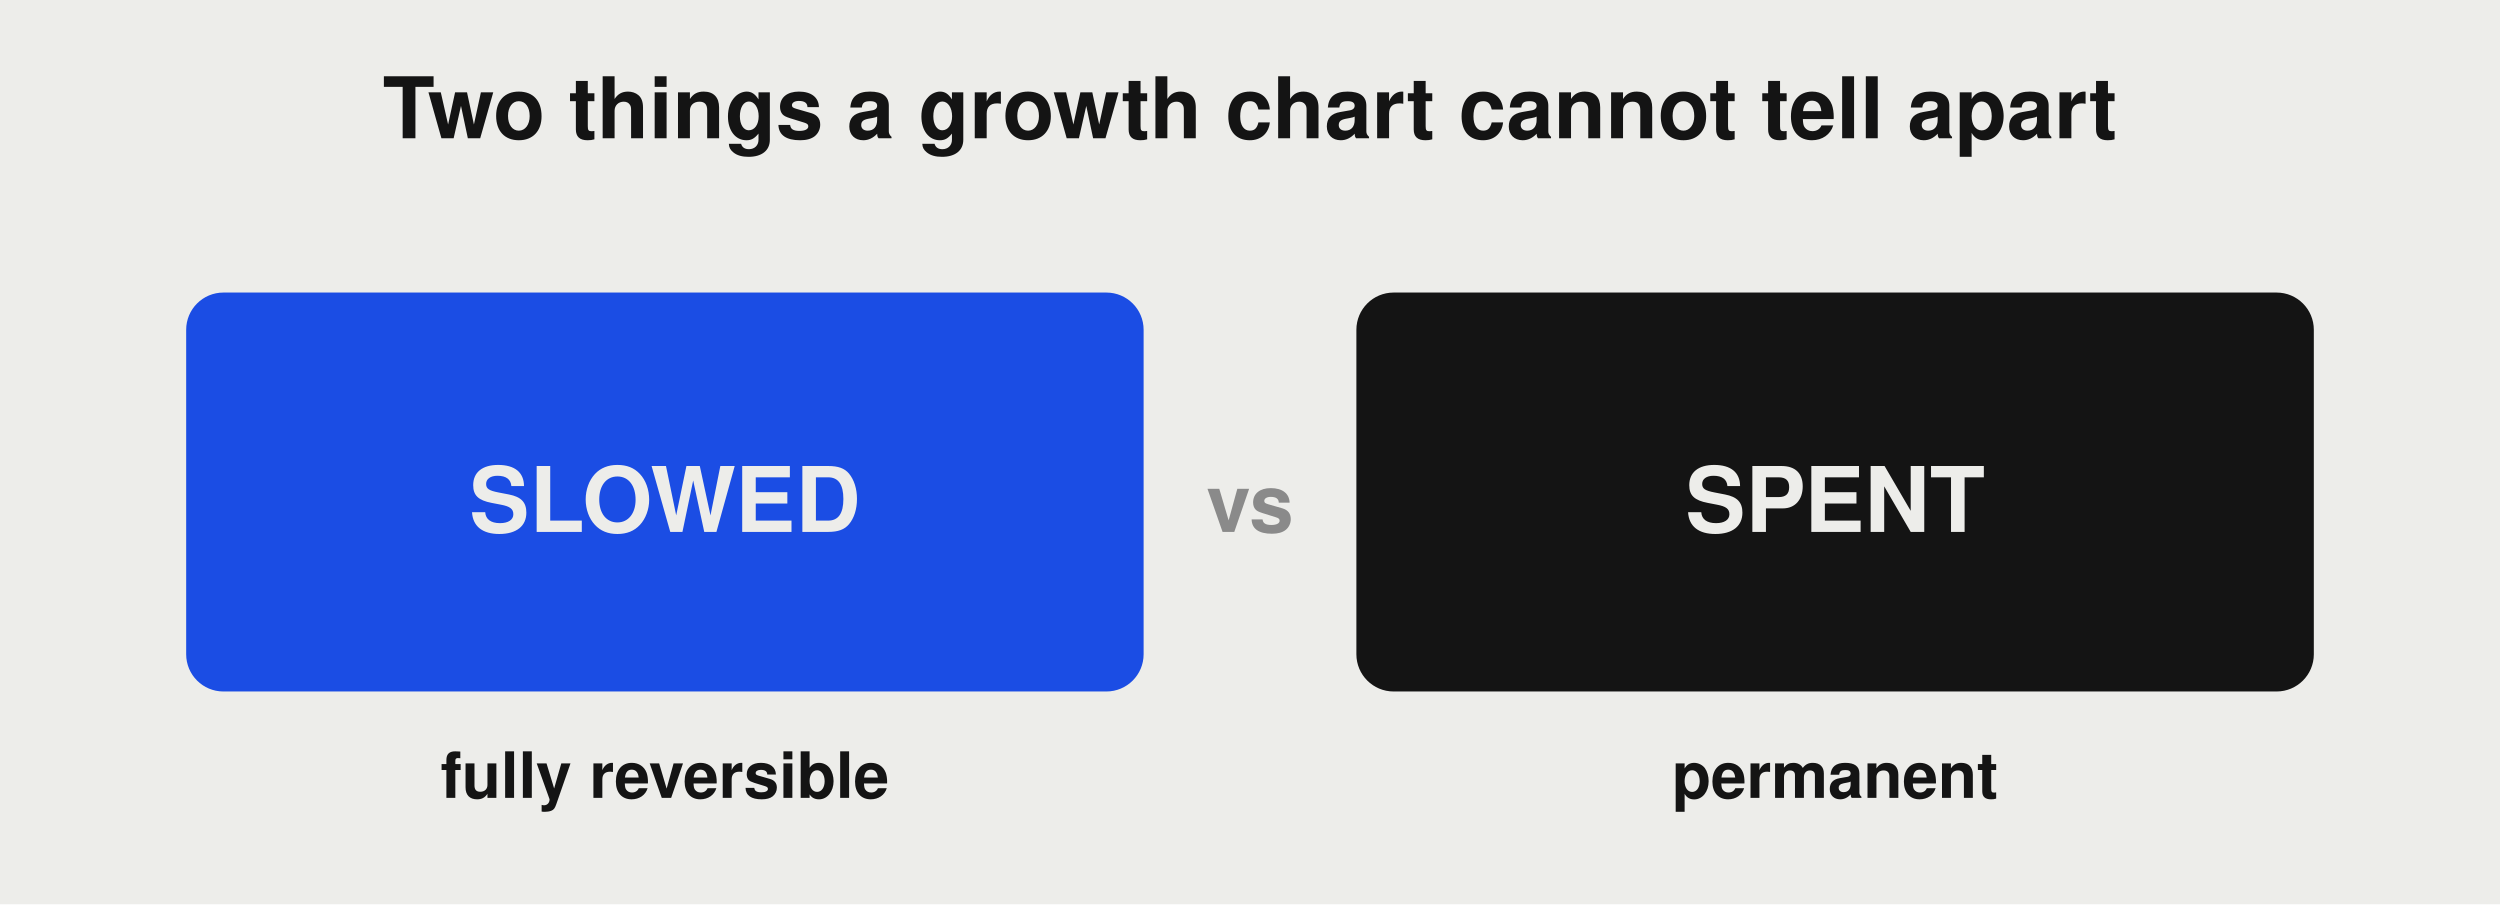
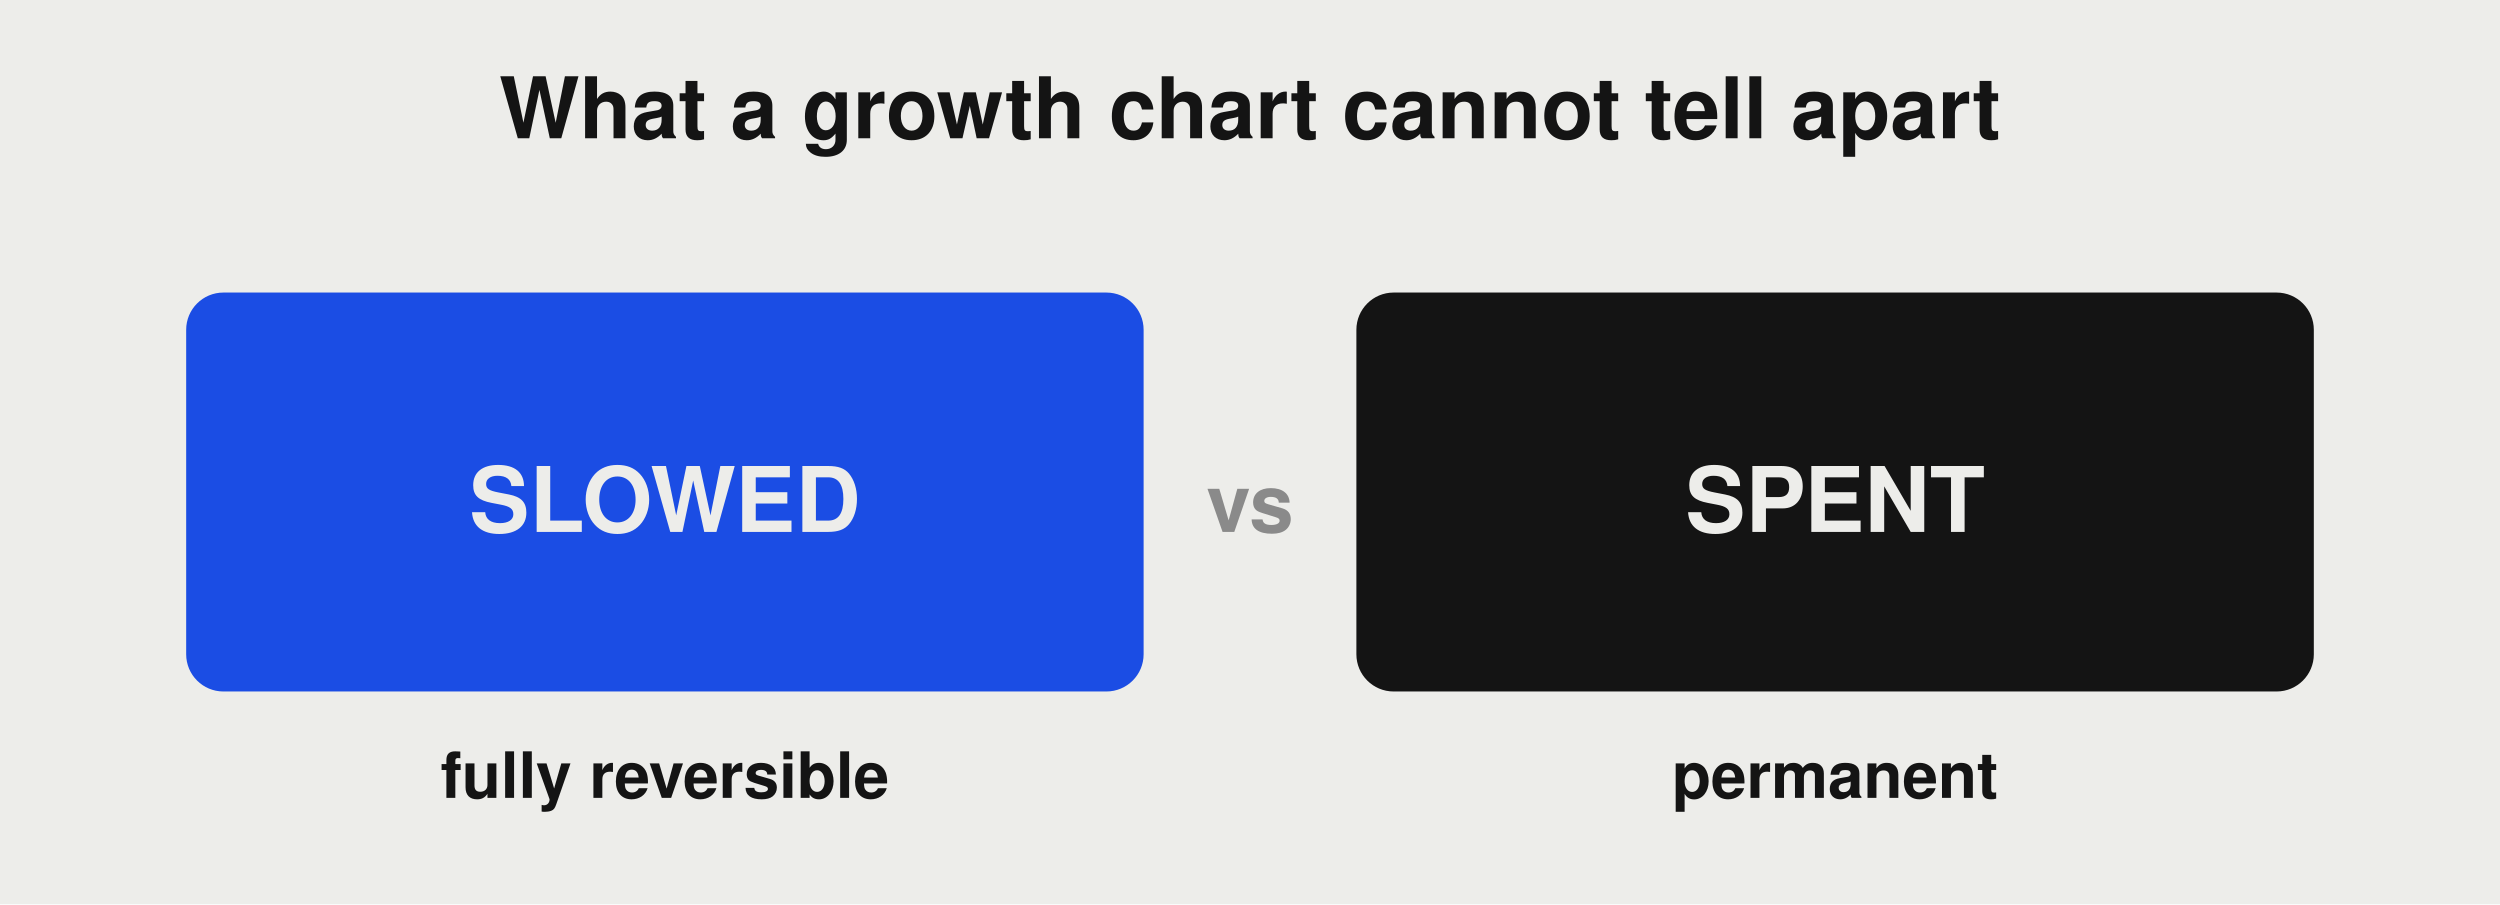
<svg xmlns="http://www.w3.org/2000/svg" viewBox="0 0 940 340" width="940" height="340">
  <rect width="940" height="340" fill="#EDEDEA" />
-   <text x="470.0" y="52" font-family="Figtree,Helvetica,sans-serif" font-size="32" font-weight="700" fill="#141414" text-anchor="middle">Two things a growth chart cannot tell apart</text>
+   <text x="470.0" y="52" font-family="Figtree,Helvetica,sans-serif" font-size="32" font-weight="700" fill="#141414" text-anchor="middle">What a growth chart cannot tell apart</text>
  <rect x="70" y="110" width="360" height="150" rx="14" fill="#1B4DE4" />
  <text x="250" y="200" font-family="Figtree,Helvetica,sans-serif" font-size="34" font-weight="800" fill="#EDEDEA" text-anchor="middle">SLOWED</text>
  <rect x="510" y="110" width="360" height="150" rx="14" fill="#141414" />
  <text x="690" y="200" font-family="Figtree,Helvetica,sans-serif" font-size="34" font-weight="800" fill="#EDEDEA" text-anchor="middle">SPENT</text>
  <text x="250" y="300" font-family="Figtree,Helvetica,sans-serif" font-size="24" font-weight="600" fill="#141414" text-anchor="middle">fully reversible</text>
  <text x="690" y="300" font-family="Figtree,Helvetica,sans-serif" font-size="24" font-weight="600" fill="#141414" text-anchor="middle">permanent</text>
  <text x="470.0" y="200" font-family="Figtree,Helvetica,sans-serif" font-size="30" font-weight="800" fill="#8A8A8A" text-anchor="middle">vs</text>
</svg>
